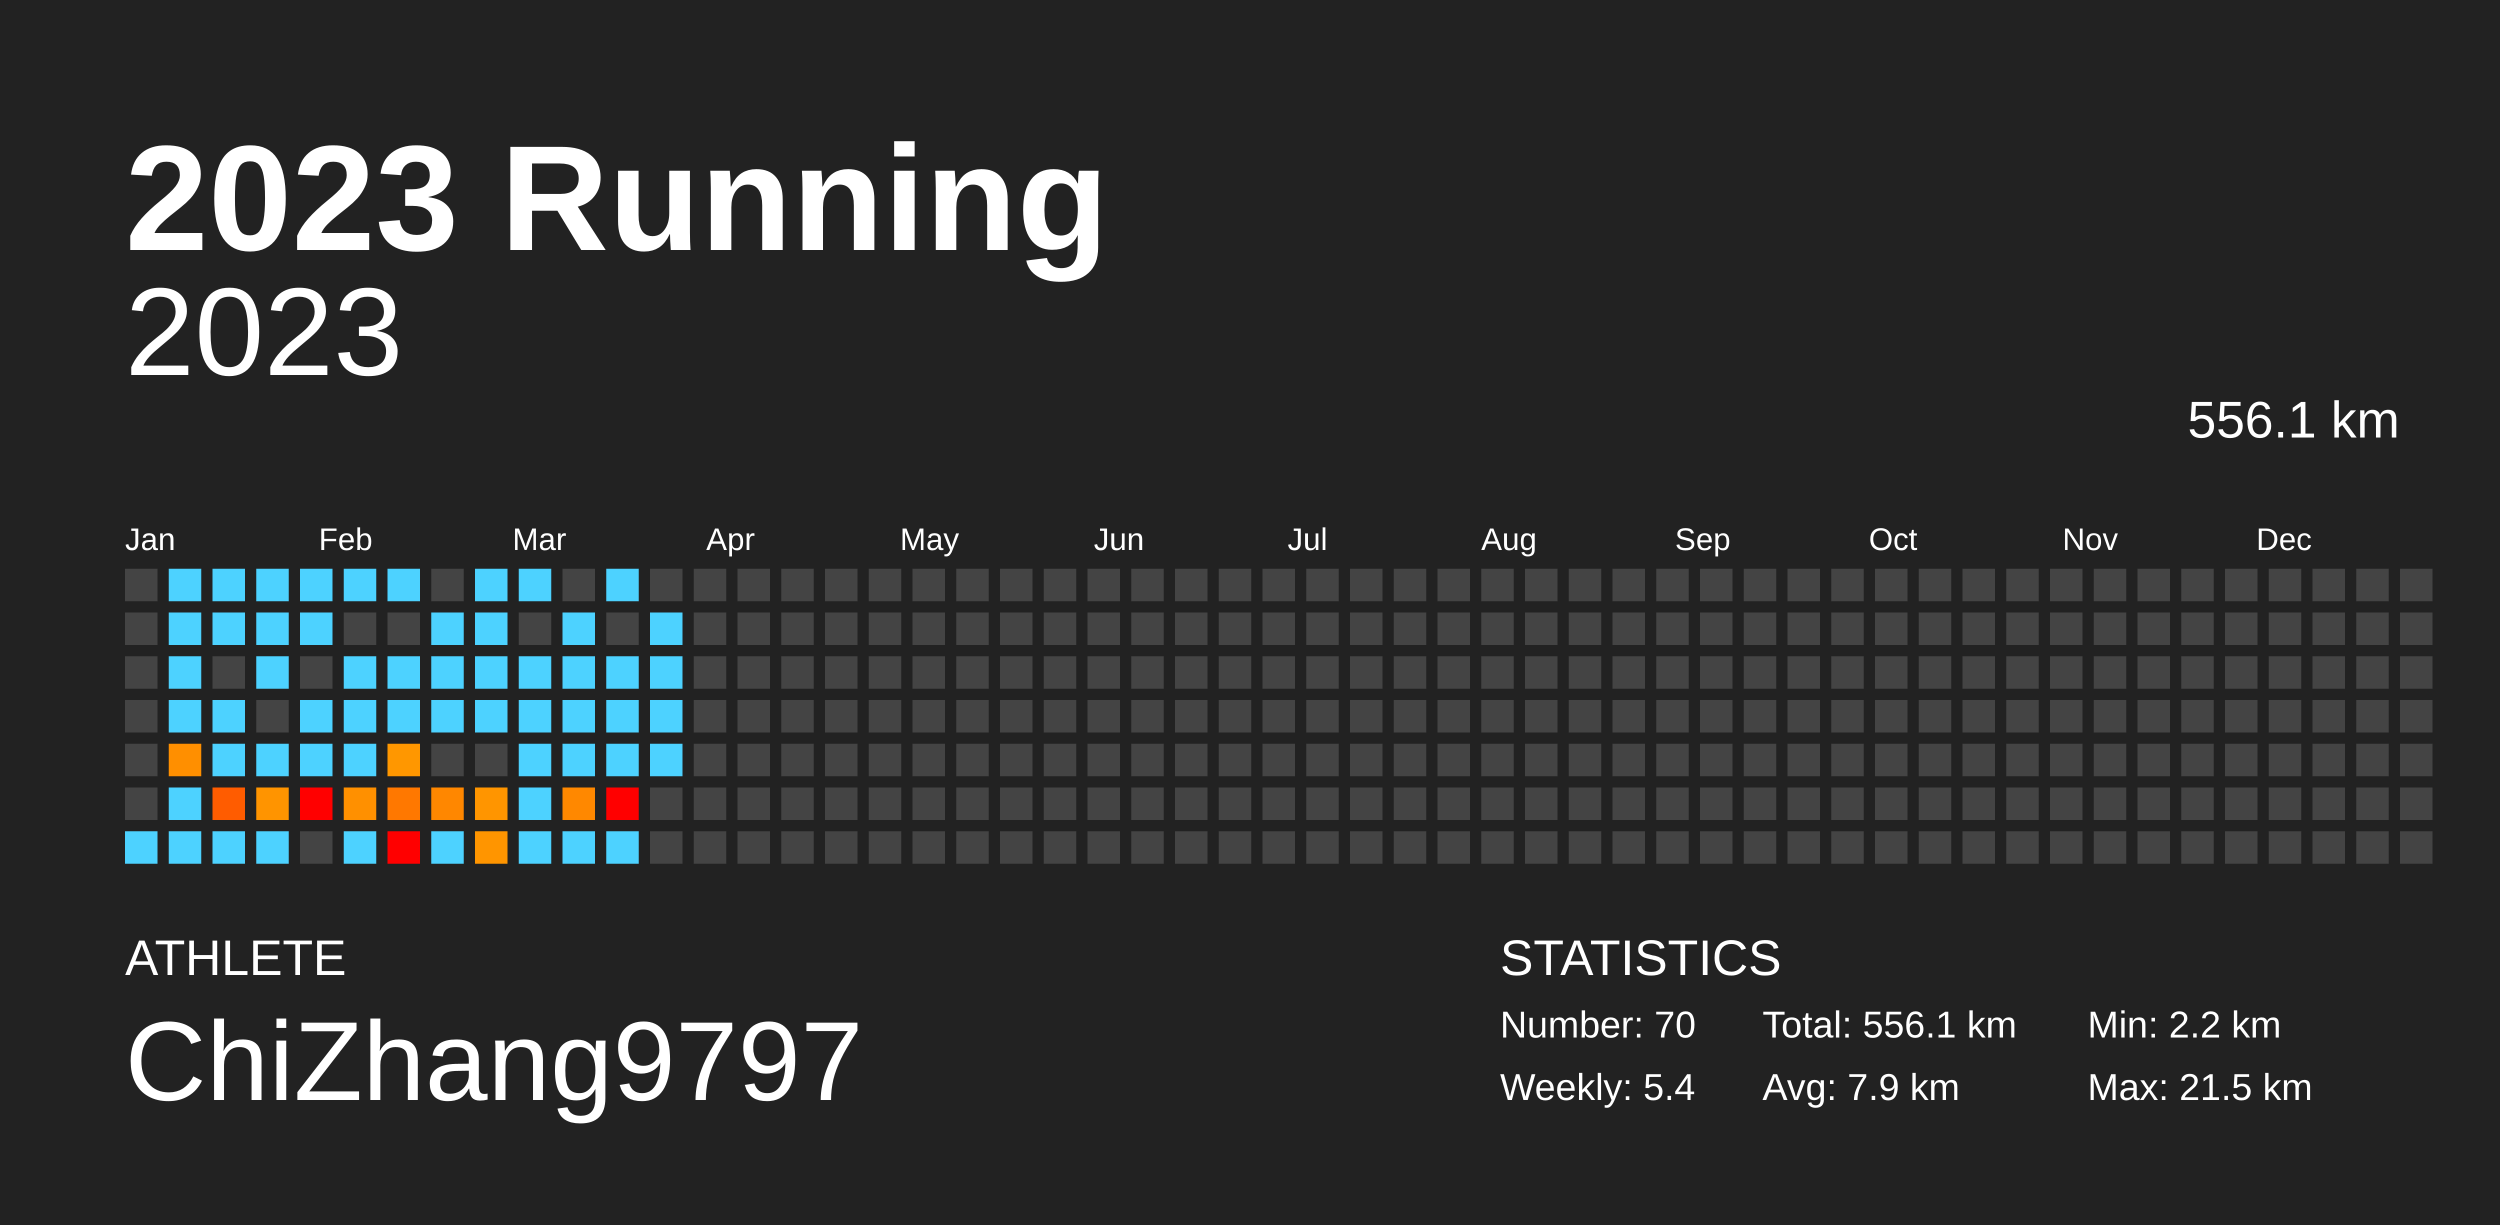
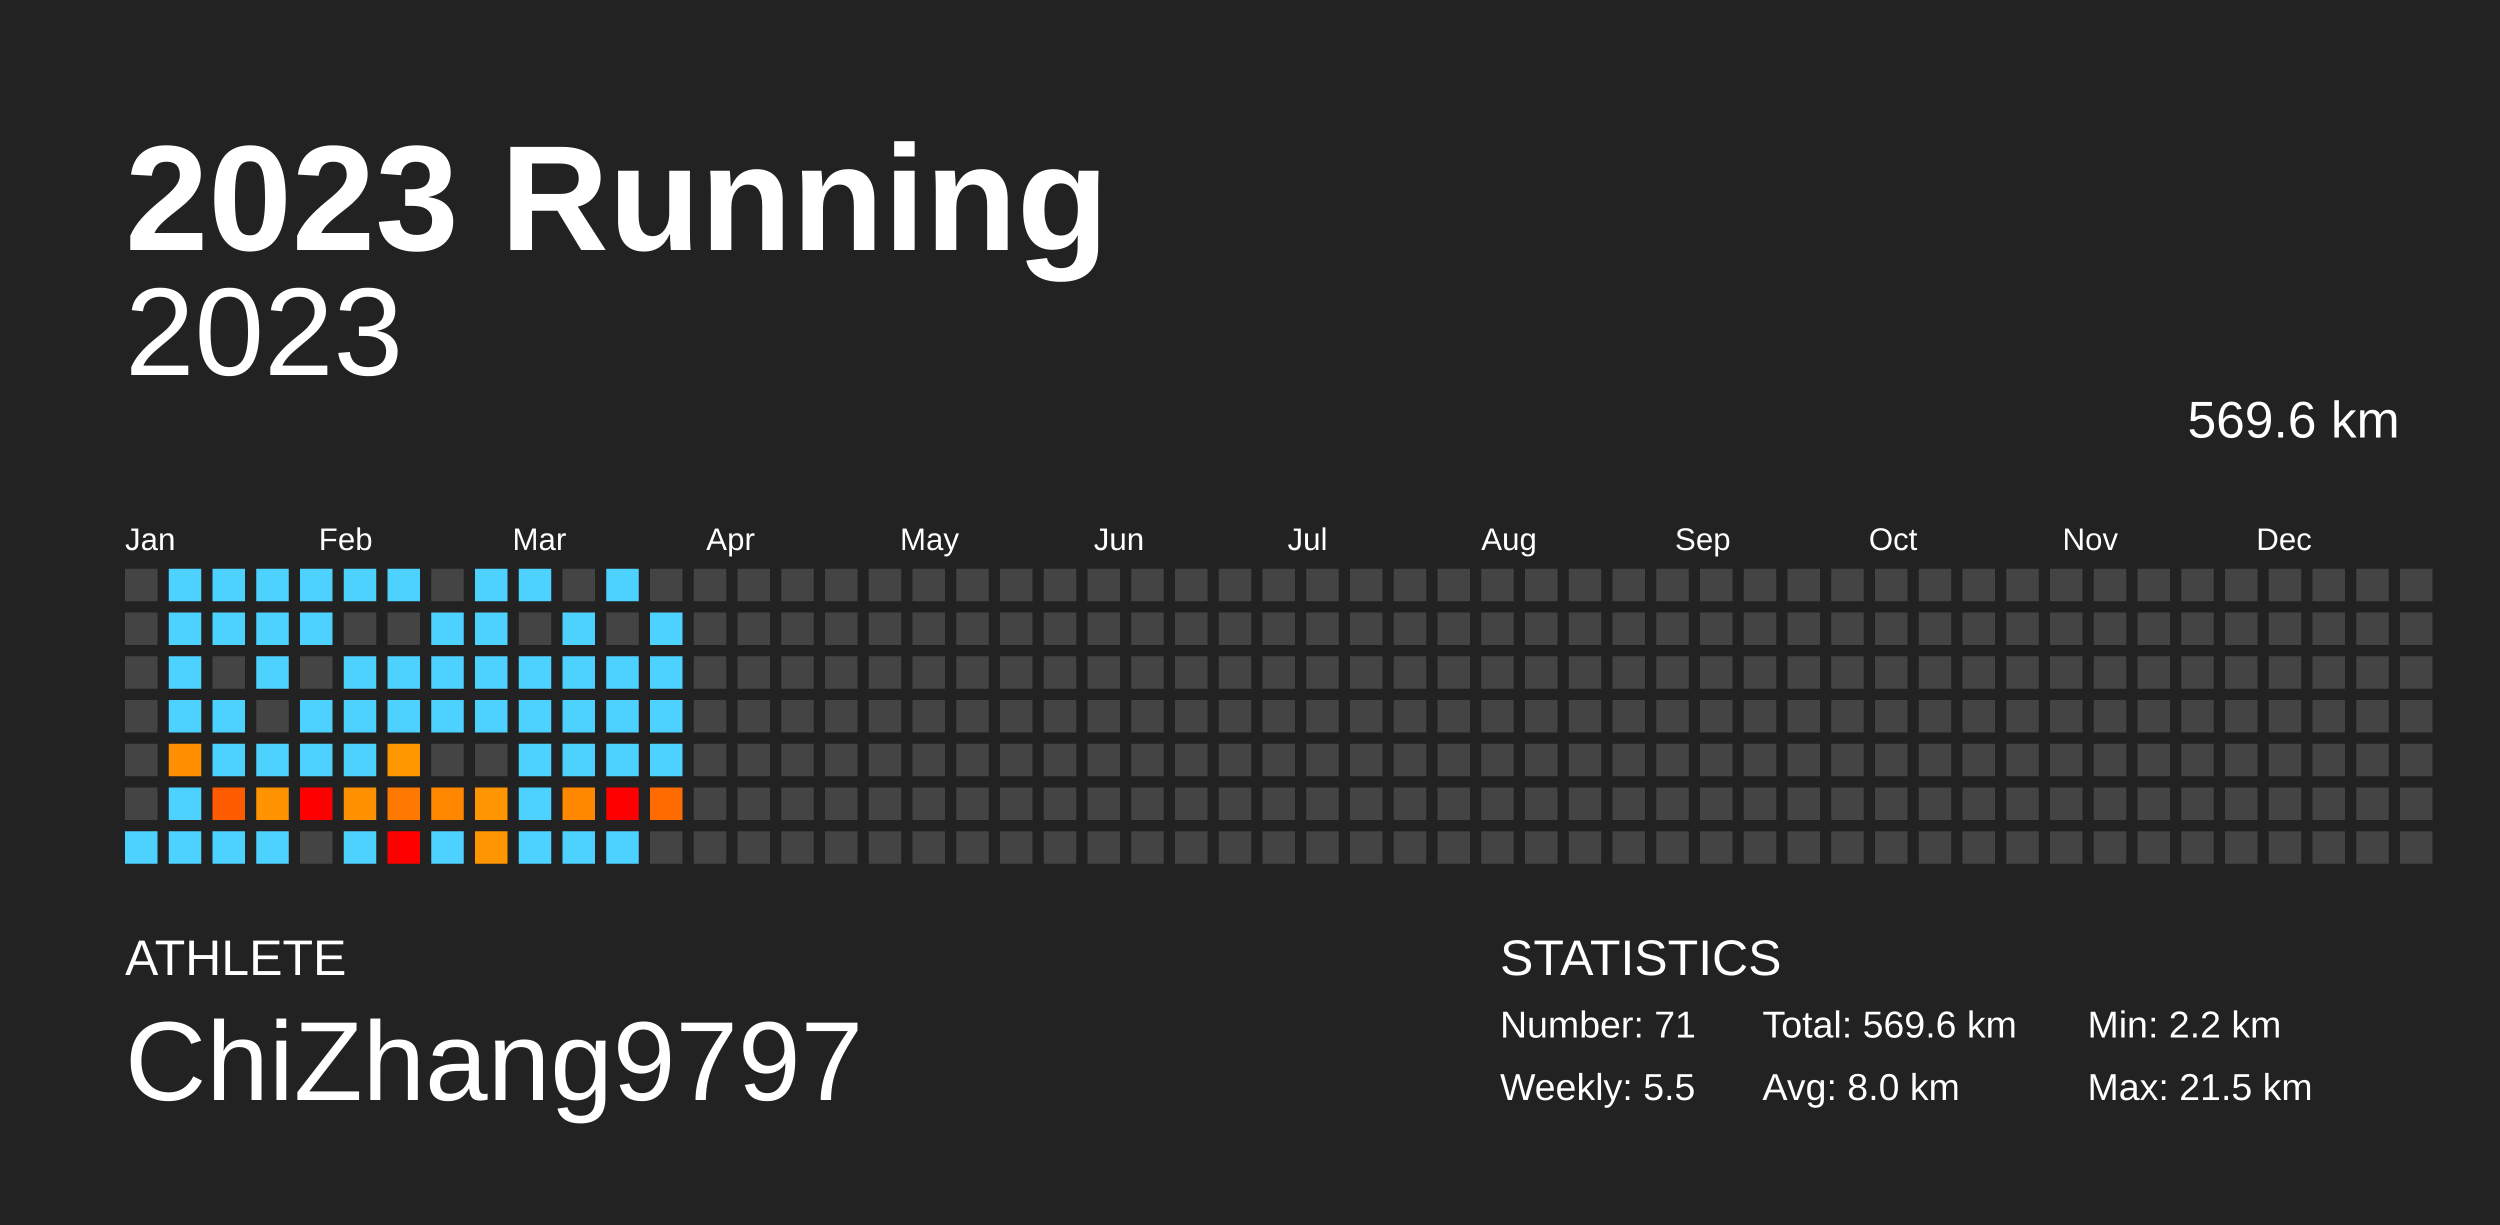
<svg xmlns="http://www.w3.org/2000/svg" baseProfile="full" height="98mm" version="1.1" viewBox="0,0,200,98" width="200mm">
  <defs />
  <rect fill="#222222" height="98" width="200" x="0" y="0" />
  <text fill="#FFFFFF" style="font-size:12px; font-family:Arial; font-weight:bold;" x="10" y="20">2023 Running</text>
  <text fill="#FFFFFF" style="font-size:4px; font-family:Arial" x="10" y="78">ATHLETE</text>
  <text fill="#FFFFFF" style="font-size:9px; font-family:Arial" x="10" y="88">ChiZhang9797</text>
  <text fill="#FFFFFF" style="font-size:4px; font-family:Arial" x="120" y="78">STATISTICS</text>
-   <text fill="#FFFFFF" style="font-size:3px; font-family:Arial" x="120" y="83">Number: 70</text>
-   <text fill="#FFFFFF" style="font-size:3px; font-family:Arial" x="120" y="88">Weekly: 5.4</text>
-   <text fill="#FFFFFF" style="font-size:3px; font-family:Arial" x="141" y="83">Total: 556.1 km</text>
-   <text fill="#FFFFFF" style="font-size:3px; font-family:Arial" x="141" y="88">Avg: 7.9 km</text>
+   <text fill="#FFFFFF" style="font-size:3px; font-family:Arial" x="120" y="83">Number: 71</text>
+   <text fill="#FFFFFF" style="font-size:3px; font-family:Arial" x="120" y="88">Weekly: 5.5</text>
+   <text fill="#FFFFFF" style="font-size:3px; font-family:Arial" x="141" y="83">Total: 569.6 km</text>
+   <text fill="#FFFFFF" style="font-size:3px; font-family:Arial" x="141" y="88">Avg: 8.0 km</text>
  <text fill="#FFFFFF" style="font-size:3px; font-family:Arial" x="167" y="83">Min: 2.2 km</text>
  <text fill="#FFFFFF" style="font-size:3px; font-family:Arial" x="167" y="88">Max: 21.5 km</text>
  <text alignment-baseline="hanging" fill="#FFFFFF" style="font-size:10.0px; font-family:Arial;" x="10" y="30">2023</text>
-   <text alignment-baseline="hanging" fill="#FFFFFF" style="font-size:4.125px; font-family:Arial;" x="175" y="35">556.1 km</text>
+   <text alignment-baseline="hanging" fill="#FFFFFF" style="font-size:4.125px; font-family:Arial;" x="175" y="35">569.6 km</text>
  <text fill="#FFFFFF" style="font-size:2.5px; font-family:Arial" x="10.0" y="44">Jan</text>
  <text fill="#FFFFFF" style="font-size:2.5px; font-family:Arial" x="25.5" y="44">Feb</text>
  <text fill="#FFFFFF" style="font-size:2.5px; font-family:Arial" x="41.0" y="44">Mar</text>
  <text fill="#FFFFFF" style="font-size:2.5px; font-family:Arial" x="56.5" y="44">Apr</text>
  <text fill="#FFFFFF" style="font-size:2.5px; font-family:Arial" x="72.0" y="44">May</text>
  <text fill="#FFFFFF" style="font-size:2.5px; font-family:Arial" x="87.5" y="44">Jun</text>
  <text fill="#FFFFFF" style="font-size:2.5px; font-family:Arial" x="103.0" y="44">Jul</text>
  <text fill="#FFFFFF" style="font-size:2.5px; font-family:Arial" x="118.5" y="44">Aug</text>
  <text fill="#FFFFFF" style="font-size:2.5px; font-family:Arial" x="134.0" y="44">Sep</text>
  <text fill="#FFFFFF" style="font-size:2.5px; font-family:Arial" x="149.5" y="44">Oct</text>
  <text fill="#FFFFFF" style="font-size:2.5px; font-family:Arial" x="165.0" y="44">Nov</text>
  <text fill="#FFFFFF" style="font-size:2.5px; font-family:Arial" x="180.5" y="44">Dec</text>
  <rect fill="#444444" height="2.6" width="2.6" x="10.0" y="45.5" />
  <rect fill="#444444" height="2.6" width="2.6" x="10.0" y="49.0" />
  <rect fill="#444444" height="2.6" width="2.6" x="10.0" y="52.5" />
  <rect fill="#444444" height="2.6" width="2.6" x="10.0" y="56.0" />
  <rect fill="#444444" height="2.6" width="2.6" x="10.0" y="59.5" />
  <rect fill="#444444" height="2.6" width="2.6" x="10.0" y="63.0" />
  <rect fill="#4dd2ff" height="2.6" width="2.6" x="10.0" y="66.5" />
  <rect fill="#4dd2ff" height="2.6" width="2.6" x="13.5" y="45.5" />
  <rect fill="#4dd2ff" height="2.6" width="2.6" x="13.5" y="49.0" />
  <rect fill="#4dd2ff" height="2.6" width="2.6" x="13.5" y="52.5" />
  <rect fill="#4dd2ff" height="2.6" width="2.6" x="13.5" y="56.0" />
  <rect fill="#ff8f00" height="2.6" width="2.6" x="13.5" y="59.5" />
  <rect fill="#4dd2ff" height="2.6" width="2.6" x="13.5" y="63.0" />
  <rect fill="#4dd2ff" height="2.6" width="2.6" x="13.5" y="66.5" />
  <rect fill="#4dd2ff" height="2.6" width="2.6" x="17.0" y="45.5" />
  <rect fill="#4dd2ff" height="2.6" width="2.6" x="17.0" y="49.0" />
  <rect fill="#444444" height="2.6" width="2.6" x="17.0" y="52.5" />
  <rect fill="#4dd2ff" height="2.6" width="2.6" x="17.0" y="56.0" />
  <rect fill="#4dd2ff" height="2.6" width="2.6" x="17.0" y="59.5" />
  <rect fill="#ff5c00" height="2.6" width="2.6" x="17.0" y="63.0" />
  <rect fill="#4dd2ff" height="2.6" width="2.6" x="17.0" y="66.5" />
  <rect fill="#4dd2ff" height="2.6" width="2.6" x="20.5" y="45.5" />
  <rect fill="#4dd2ff" height="2.6" width="2.6" x="20.5" y="49.0" />
  <rect fill="#4dd2ff" height="2.6" width="2.6" x="20.5" y="52.5" />
  <rect fill="#444444" height="2.6" width="2.6" x="20.5" y="56.0" />
  <rect fill="#4dd2ff" height="2.6" width="2.6" x="20.5" y="59.5" />
  <rect fill="#ff9400" height="2.6" width="2.6" x="20.5" y="63.0" />
  <rect fill="#4dd2ff" height="2.6" width="2.6" x="20.5" y="66.5" />
  <rect fill="#4dd2ff" height="2.6" width="2.6" x="24.0" y="45.5" />
  <rect fill="#4dd2ff" height="2.6" width="2.6" x="24.0" y="49.0" />
  <rect fill="#444444" height="2.6" width="2.6" x="24.0" y="52.5" />
  <rect fill="#4dd2ff" height="2.6" width="2.6" x="24.0" y="56.0" />
  <rect fill="#4dd2ff" height="2.6" width="2.6" x="24.0" y="59.5" />
  <rect fill="red" height="2.6" width="2.6" x="24.0" y="63.0" />
  <rect fill="#444444" height="2.6" width="2.6" x="24.0" y="66.5" />
  <rect fill="#4dd2ff" height="2.6" width="2.6" x="27.5" y="45.5" />
  <rect fill="#444444" height="2.6" width="2.6" x="27.5" y="49.0" />
  <rect fill="#4dd2ff" height="2.6" width="2.6" x="27.5" y="52.5" />
  <rect fill="#4dd2ff" height="2.6" width="2.6" x="27.5" y="56.0" />
  <rect fill="#4dd2ff" height="2.6" width="2.6" x="27.5" y="59.5" />
  <rect fill="#ff9000" height="2.6" width="2.6" x="27.5" y="63.0" />
  <rect fill="#4dd2ff" height="2.6" width="2.6" x="27.5" y="66.5" />
  <rect fill="#4dd2ff" height="2.6" width="2.6" x="31.0" y="45.5" />
  <rect fill="#444444" height="2.6" width="2.6" x="31.0" y="49.0" />
  <rect fill="#4dd2ff" height="2.6" width="2.6" x="31.0" y="52.5" />
  <rect fill="#4dd2ff" height="2.6" width="2.6" x="31.0" y="56.0" />
  <rect fill="#ff9700" height="2.6" width="2.6" x="31.0" y="59.5" />
  <rect fill="#ff7800" height="2.6" width="2.6" x="31.0" y="63.0" />
  <rect fill="red" height="2.6" width="2.6" x="31.0" y="66.5" />
  <rect fill="#444444" height="2.6" width="2.6" x="34.5" y="45.5" />
  <rect fill="#4dd2ff" height="2.6" width="2.6" x="34.5" y="49.0" />
  <rect fill="#4dd2ff" height="2.6" width="2.6" x="34.5" y="52.5" />
  <rect fill="#4dd2ff" height="2.6" width="2.6" x="34.5" y="56.0" />
  <rect fill="#444444" height="2.6" width="2.6" x="34.5" y="59.5" />
  <rect fill="#ff8700" height="2.6" width="2.6" x="34.5" y="63.0" />
  <rect fill="#4dd2ff" height="2.6" width="2.6" x="34.5" y="66.5" />
  <rect fill="#4dd2ff" height="2.6" width="2.6" x="38.0" y="45.5" />
  <rect fill="#4dd2ff" height="2.6" width="2.6" x="38.0" y="49.0" />
  <rect fill="#4dd2ff" height="2.6" width="2.6" x="38.0" y="52.5" />
  <rect fill="#4dd2ff" height="2.6" width="2.6" x="38.0" y="56.0" />
  <rect fill="#444444" height="2.6" width="2.6" x="38.0" y="59.5" />
  <rect fill="#ff9500" height="2.6" width="2.6" x="38.0" y="63.0" />
  <rect fill="#ff9500" height="2.6" width="2.6" x="38.0" y="66.5" />
  <rect fill="#4dd2ff" height="2.6" width="2.6" x="41.5" y="45.5" />
  <rect fill="#444444" height="2.6" width="2.6" x="41.5" y="49.0" />
  <rect fill="#4dd2ff" height="2.6" width="2.6" x="41.5" y="52.5" />
  <rect fill="#4dd2ff" height="2.6" width="2.6" x="41.5" y="56.0" />
  <rect fill="#4dd2ff" height="2.6" width="2.6" x="41.5" y="59.5" />
  <rect fill="#4dd2ff" height="2.6" width="2.6" x="41.5" y="63.0" />
  <rect fill="#4dd2ff" height="2.6" width="2.6" x="41.5" y="66.5" />
  <rect fill="#444444" height="2.6" width="2.6" x="45.0" y="45.5" />
  <rect fill="#4dd2ff" height="2.6" width="2.6" x="45.0" y="49.0" />
  <rect fill="#4dd2ff" height="2.6" width="2.6" x="45.0" y="52.5" />
  <rect fill="#4dd2ff" height="2.6" width="2.6" x="45.0" y="56.0" />
  <rect fill="#4dd2ff" height="2.6" width="2.6" x="45.0" y="59.5" />
  <rect fill="#ff8800" height="2.6" width="2.6" x="45.0" y="63.0" />
  <rect fill="#4dd2ff" height="2.6" width="2.6" x="45.0" y="66.5" />
  <rect fill="#4dd2ff" height="2.6" width="2.6" x="48.5" y="45.5" />
  <rect fill="#444444" height="2.6" width="2.6" x="48.5" y="49.0" />
  <rect fill="#4dd2ff" height="2.6" width="2.6" x="48.5" y="52.5" />
  <rect fill="#4dd2ff" height="2.6" width="2.6" x="48.5" y="56.0" />
  <rect fill="#4dd2ff" height="2.6" width="2.6" x="48.5" y="59.5" />
  <rect fill="red" height="2.6" width="2.6" x="48.5" y="63.0" />
  <rect fill="#4dd2ff" height="2.6" width="2.6" x="48.5" y="66.5" />
  <rect fill="#444444" height="2.6" width="2.6" x="52.0" y="45.5" />
  <rect fill="#4dd2ff" height="2.6" width="2.6" x="52.0" y="49.0" />
  <rect fill="#4dd2ff" height="2.6" width="2.6" x="52.0" y="52.5" />
  <rect fill="#4dd2ff" height="2.6" width="2.6" x="52.0" y="56.0" />
  <rect fill="#4dd2ff" height="2.6" width="2.6" x="52.0" y="59.5" />
-   <rect fill="#444444" height="2.6" width="2.6" x="52.0" y="63.0" />
+   <rect fill="#ff6b00" height="2.6" width="2.6" x="52.0" y="63.0" />
  <rect fill="#444444" height="2.6" width="2.6" x="52.0" y="66.5" />
  <rect fill="#444444" height="2.6" width="2.6" x="55.5" y="45.5" />
  <rect fill="#444444" height="2.6" width="2.6" x="55.5" y="49.0" />
  <rect fill="#444444" height="2.6" width="2.6" x="55.5" y="52.5" />
  <rect fill="#444444" height="2.6" width="2.6" x="55.5" y="56.0" />
  <rect fill="#444444" height="2.6" width="2.6" x="55.5" y="59.5" />
  <rect fill="#444444" height="2.6" width="2.6" x="55.5" y="63.0" />
  <rect fill="#444444" height="2.6" width="2.6" x="55.5" y="66.5" />
  <rect fill="#444444" height="2.6" width="2.6" x="59.0" y="45.5" />
  <rect fill="#444444" height="2.6" width="2.6" x="59.0" y="49.0" />
  <rect fill="#444444" height="2.6" width="2.6" x="59.0" y="52.5" />
  <rect fill="#444444" height="2.6" width="2.6" x="59.0" y="56.0" />
  <rect fill="#444444" height="2.6" width="2.6" x="59.0" y="59.5" />
  <rect fill="#444444" height="2.6" width="2.6" x="59.0" y="63.0" />
  <rect fill="#444444" height="2.6" width="2.6" x="59.0" y="66.5" />
  <rect fill="#444444" height="2.6" width="2.6" x="62.5" y="45.5" />
  <rect fill="#444444" height="2.6" width="2.6" x="62.5" y="49.0" />
  <rect fill="#444444" height="2.6" width="2.6" x="62.5" y="52.5" />
  <rect fill="#444444" height="2.6" width="2.6" x="62.5" y="56.0" />
  <rect fill="#444444" height="2.6" width="2.6" x="62.5" y="59.5" />
  <rect fill="#444444" height="2.6" width="2.6" x="62.5" y="63.0" />
  <rect fill="#444444" height="2.6" width="2.6" x="62.5" y="66.5" />
  <rect fill="#444444" height="2.6" width="2.6" x="66.0" y="45.5" />
  <rect fill="#444444" height="2.6" width="2.6" x="66.0" y="49.0" />
  <rect fill="#444444" height="2.6" width="2.6" x="66.0" y="52.5" />
  <rect fill="#444444" height="2.6" width="2.6" x="66.0" y="56.0" />
  <rect fill="#444444" height="2.6" width="2.6" x="66.0" y="59.5" />
  <rect fill="#444444" height="2.6" width="2.6" x="66.0" y="63.0" />
  <rect fill="#444444" height="2.6" width="2.6" x="66.0" y="66.5" />
  <rect fill="#444444" height="2.6" width="2.6" x="69.5" y="45.5" />
  <rect fill="#444444" height="2.6" width="2.6" x="69.5" y="49.0" />
  <rect fill="#444444" height="2.6" width="2.6" x="69.5" y="52.5" />
  <rect fill="#444444" height="2.6" width="2.6" x="69.5" y="56.0" />
  <rect fill="#444444" height="2.6" width="2.6" x="69.5" y="59.5" />
  <rect fill="#444444" height="2.6" width="2.6" x="69.5" y="63.0" />
  <rect fill="#444444" height="2.6" width="2.6" x="69.5" y="66.5" />
  <rect fill="#444444" height="2.6" width="2.6" x="73.0" y="45.5" />
  <rect fill="#444444" height="2.6" width="2.6" x="73.0" y="49.0" />
  <rect fill="#444444" height="2.6" width="2.6" x="73.0" y="52.5" />
  <rect fill="#444444" height="2.6" width="2.6" x="73.0" y="56.0" />
  <rect fill="#444444" height="2.6" width="2.6" x="73.0" y="59.5" />
  <rect fill="#444444" height="2.6" width="2.6" x="73.0" y="63.0" />
  <rect fill="#444444" height="2.6" width="2.6" x="73.0" y="66.5" />
  <rect fill="#444444" height="2.6" width="2.6" x="76.5" y="45.5" />
  <rect fill="#444444" height="2.6" width="2.6" x="76.5" y="49.0" />
  <rect fill="#444444" height="2.6" width="2.6" x="76.5" y="52.5" />
  <rect fill="#444444" height="2.6" width="2.6" x="76.5" y="56.0" />
  <rect fill="#444444" height="2.6" width="2.6" x="76.5" y="59.5" />
  <rect fill="#444444" height="2.6" width="2.6" x="76.5" y="63.0" />
  <rect fill="#444444" height="2.6" width="2.6" x="76.5" y="66.5" />
  <rect fill="#444444" height="2.6" width="2.6" x="80.0" y="45.5" />
  <rect fill="#444444" height="2.6" width="2.6" x="80.0" y="49.0" />
  <rect fill="#444444" height="2.6" width="2.6" x="80.0" y="52.5" />
  <rect fill="#444444" height="2.6" width="2.6" x="80.0" y="56.0" />
  <rect fill="#444444" height="2.6" width="2.6" x="80.0" y="59.5" />
  <rect fill="#444444" height="2.6" width="2.6" x="80.0" y="63.0" />
  <rect fill="#444444" height="2.6" width="2.6" x="80.0" y="66.5" />
  <rect fill="#444444" height="2.6" width="2.6" x="83.5" y="45.5" />
  <rect fill="#444444" height="2.6" width="2.6" x="83.5" y="49.0" />
  <rect fill="#444444" height="2.6" width="2.6" x="83.5" y="52.5" />
  <rect fill="#444444" height="2.6" width="2.6" x="83.5" y="56.0" />
  <rect fill="#444444" height="2.6" width="2.6" x="83.5" y="59.5" />
  <rect fill="#444444" height="2.6" width="2.6" x="83.5" y="63.0" />
  <rect fill="#444444" height="2.6" width="2.6" x="83.5" y="66.5" />
  <rect fill="#444444" height="2.6" width="2.6" x="87.0" y="45.5" />
  <rect fill="#444444" height="2.6" width="2.6" x="87.0" y="49.0" />
  <rect fill="#444444" height="2.6" width="2.6" x="87.0" y="52.5" />
  <rect fill="#444444" height="2.6" width="2.6" x="87.0" y="56.0" />
  <rect fill="#444444" height="2.6" width="2.6" x="87.0" y="59.5" />
  <rect fill="#444444" height="2.6" width="2.6" x="87.0" y="63.0" />
  <rect fill="#444444" height="2.6" width="2.6" x="87.0" y="66.5" />
  <rect fill="#444444" height="2.6" width="2.6" x="90.5" y="45.5" />
  <rect fill="#444444" height="2.6" width="2.6" x="90.5" y="49.0" />
  <rect fill="#444444" height="2.6" width="2.6" x="90.5" y="52.5" />
  <rect fill="#444444" height="2.6" width="2.6" x="90.5" y="56.0" />
  <rect fill="#444444" height="2.6" width="2.6" x="90.5" y="59.5" />
  <rect fill="#444444" height="2.6" width="2.6" x="90.5" y="63.0" />
  <rect fill="#444444" height="2.6" width="2.6" x="90.5" y="66.5" />
  <rect fill="#444444" height="2.6" width="2.6" x="94.0" y="45.5" />
  <rect fill="#444444" height="2.6" width="2.6" x="94.0" y="49.0" />
  <rect fill="#444444" height="2.6" width="2.6" x="94.0" y="52.5" />
  <rect fill="#444444" height="2.6" width="2.6" x="94.0" y="56.0" />
  <rect fill="#444444" height="2.6" width="2.6" x="94.0" y="59.5" />
  <rect fill="#444444" height="2.6" width="2.6" x="94.0" y="63.0" />
  <rect fill="#444444" height="2.6" width="2.6" x="94.0" y="66.5" />
  <rect fill="#444444" height="2.6" width="2.6" x="97.5" y="45.5" />
  <rect fill="#444444" height="2.6" width="2.6" x="97.5" y="49.0" />
  <rect fill="#444444" height="2.6" width="2.6" x="97.5" y="52.5" />
  <rect fill="#444444" height="2.6" width="2.6" x="97.5" y="56.0" />
  <rect fill="#444444" height="2.6" width="2.6" x="97.5" y="59.5" />
  <rect fill="#444444" height="2.6" width="2.6" x="97.5" y="63.0" />
  <rect fill="#444444" height="2.6" width="2.6" x="97.5" y="66.5" />
  <rect fill="#444444" height="2.6" width="2.6" x="101.0" y="45.5" />
  <rect fill="#444444" height="2.6" width="2.6" x="101.0" y="49.0" />
  <rect fill="#444444" height="2.6" width="2.6" x="101.0" y="52.5" />
  <rect fill="#444444" height="2.6" width="2.6" x="101.0" y="56.0" />
  <rect fill="#444444" height="2.6" width="2.6" x="101.0" y="59.5" />
  <rect fill="#444444" height="2.6" width="2.6" x="101.0" y="63.0" />
  <rect fill="#444444" height="2.6" width="2.6" x="101.0" y="66.5" />
  <rect fill="#444444" height="2.6" width="2.6" x="104.5" y="45.5" />
  <rect fill="#444444" height="2.6" width="2.6" x="104.5" y="49.0" />
  <rect fill="#444444" height="2.6" width="2.6" x="104.5" y="52.5" />
  <rect fill="#444444" height="2.6" width="2.6" x="104.5" y="56.0" />
  <rect fill="#444444" height="2.6" width="2.6" x="104.5" y="59.5" />
  <rect fill="#444444" height="2.6" width="2.6" x="104.5" y="63.0" />
  <rect fill="#444444" height="2.6" width="2.6" x="104.5" y="66.5" />
  <rect fill="#444444" height="2.6" width="2.6" x="108.0" y="45.5" />
  <rect fill="#444444" height="2.6" width="2.6" x="108.0" y="49.0" />
  <rect fill="#444444" height="2.6" width="2.6" x="108.0" y="52.5" />
  <rect fill="#444444" height="2.6" width="2.6" x="108.0" y="56.0" />
  <rect fill="#444444" height="2.6" width="2.6" x="108.0" y="59.5" />
  <rect fill="#444444" height="2.6" width="2.6" x="108.0" y="63.0" />
  <rect fill="#444444" height="2.6" width="2.6" x="108.0" y="66.5" />
  <rect fill="#444444" height="2.6" width="2.6" x="111.5" y="45.5" />
  <rect fill="#444444" height="2.6" width="2.6" x="111.5" y="49.0" />
  <rect fill="#444444" height="2.6" width="2.6" x="111.5" y="52.5" />
  <rect fill="#444444" height="2.6" width="2.6" x="111.5" y="56.0" />
  <rect fill="#444444" height="2.6" width="2.6" x="111.5" y="59.5" />
  <rect fill="#444444" height="2.6" width="2.6" x="111.5" y="63.0" />
  <rect fill="#444444" height="2.6" width="2.6" x="111.5" y="66.5" />
  <rect fill="#444444" height="2.6" width="2.6" x="115.0" y="45.5" />
  <rect fill="#444444" height="2.6" width="2.6" x="115.0" y="49.0" />
  <rect fill="#444444" height="2.6" width="2.6" x="115.0" y="52.5" />
  <rect fill="#444444" height="2.6" width="2.6" x="115.0" y="56.0" />
  <rect fill="#444444" height="2.6" width="2.6" x="115.0" y="59.5" />
  <rect fill="#444444" height="2.6" width="2.6" x="115.0" y="63.0" />
  <rect fill="#444444" height="2.6" width="2.6" x="115.0" y="66.5" />
  <rect fill="#444444" height="2.6" width="2.6" x="118.5" y="45.5" />
  <rect fill="#444444" height="2.6" width="2.6" x="118.5" y="49.0" />
  <rect fill="#444444" height="2.6" width="2.6" x="118.5" y="52.5" />
  <rect fill="#444444" height="2.6" width="2.6" x="118.5" y="56.0" />
  <rect fill="#444444" height="2.6" width="2.6" x="118.5" y="59.5" />
  <rect fill="#444444" height="2.6" width="2.6" x="118.5" y="63.0" />
  <rect fill="#444444" height="2.6" width="2.6" x="118.5" y="66.5" />
  <rect fill="#444444" height="2.6" width="2.6" x="122.0" y="45.5" />
  <rect fill="#444444" height="2.6" width="2.6" x="122.0" y="49.0" />
  <rect fill="#444444" height="2.6" width="2.6" x="122.0" y="52.5" />
  <rect fill="#444444" height="2.6" width="2.6" x="122.0" y="56.0" />
  <rect fill="#444444" height="2.6" width="2.6" x="122.0" y="59.5" />
  <rect fill="#444444" height="2.6" width="2.6" x="122.0" y="63.0" />
  <rect fill="#444444" height="2.6" width="2.6" x="122.0" y="66.5" />
  <rect fill="#444444" height="2.6" width="2.6" x="125.5" y="45.5" />
  <rect fill="#444444" height="2.6" width="2.6" x="125.5" y="49.0" />
  <rect fill="#444444" height="2.6" width="2.6" x="125.5" y="52.5" />
  <rect fill="#444444" height="2.6" width="2.6" x="125.5" y="56.0" />
  <rect fill="#444444" height="2.6" width="2.6" x="125.5" y="59.5" />
  <rect fill="#444444" height="2.6" width="2.6" x="125.5" y="63.0" />
  <rect fill="#444444" height="2.6" width="2.6" x="125.5" y="66.5" />
  <rect fill="#444444" height="2.6" width="2.6" x="129.0" y="45.5" />
  <rect fill="#444444" height="2.6" width="2.6" x="129.0" y="49.0" />
  <rect fill="#444444" height="2.6" width="2.6" x="129.0" y="52.5" />
  <rect fill="#444444" height="2.6" width="2.6" x="129.0" y="56.0" />
  <rect fill="#444444" height="2.6" width="2.6" x="129.0" y="59.5" />
  <rect fill="#444444" height="2.6" width="2.6" x="129.0" y="63.0" />
  <rect fill="#444444" height="2.6" width="2.6" x="129.0" y="66.5" />
  <rect fill="#444444" height="2.6" width="2.6" x="132.5" y="45.5" />
  <rect fill="#444444" height="2.6" width="2.6" x="132.5" y="49.0" />
  <rect fill="#444444" height="2.6" width="2.6" x="132.5" y="52.5" />
  <rect fill="#444444" height="2.6" width="2.6" x="132.5" y="56.0" />
  <rect fill="#444444" height="2.6" width="2.6" x="132.5" y="59.5" />
  <rect fill="#444444" height="2.6" width="2.6" x="132.5" y="63.0" />
  <rect fill="#444444" height="2.6" width="2.6" x="132.5" y="66.5" />
  <rect fill="#444444" height="2.6" width="2.6" x="136.0" y="45.5" />
  <rect fill="#444444" height="2.6" width="2.6" x="136.0" y="49.0" />
  <rect fill="#444444" height="2.6" width="2.6" x="136.0" y="52.5" />
  <rect fill="#444444" height="2.6" width="2.6" x="136.0" y="56.0" />
  <rect fill="#444444" height="2.6" width="2.6" x="136.0" y="59.5" />
  <rect fill="#444444" height="2.6" width="2.6" x="136.0" y="63.0" />
  <rect fill="#444444" height="2.6" width="2.6" x="136.0" y="66.5" />
  <rect fill="#444444" height="2.6" width="2.6" x="139.5" y="45.5" />
  <rect fill="#444444" height="2.6" width="2.6" x="139.5" y="49.0" />
  <rect fill="#444444" height="2.6" width="2.6" x="139.5" y="52.5" />
  <rect fill="#444444" height="2.6" width="2.6" x="139.5" y="56.0" />
  <rect fill="#444444" height="2.6" width="2.6" x="139.5" y="59.5" />
  <rect fill="#444444" height="2.6" width="2.6" x="139.5" y="63.0" />
  <rect fill="#444444" height="2.6" width="2.6" x="139.5" y="66.5" />
  <rect fill="#444444" height="2.6" width="2.6" x="143.0" y="45.5" />
  <rect fill="#444444" height="2.6" width="2.6" x="143.0" y="49.0" />
  <rect fill="#444444" height="2.6" width="2.6" x="143.0" y="52.5" />
  <rect fill="#444444" height="2.6" width="2.6" x="143.0" y="56.0" />
  <rect fill="#444444" height="2.6" width="2.6" x="143.0" y="59.5" />
  <rect fill="#444444" height="2.6" width="2.6" x="143.0" y="63.0" />
  <rect fill="#444444" height="2.6" width="2.6" x="143.0" y="66.5" />
  <rect fill="#444444" height="2.6" width="2.6" x="146.5" y="45.5" />
  <rect fill="#444444" height="2.6" width="2.6" x="146.5" y="49.0" />
  <rect fill="#444444" height="2.6" width="2.6" x="146.5" y="52.5" />
  <rect fill="#444444" height="2.6" width="2.6" x="146.5" y="56.0" />
  <rect fill="#444444" height="2.6" width="2.6" x="146.5" y="59.5" />
  <rect fill="#444444" height="2.6" width="2.6" x="146.5" y="63.0" />
  <rect fill="#444444" height="2.6" width="2.6" x="146.5" y="66.5" />
  <rect fill="#444444" height="2.6" width="2.6" x="150.0" y="45.5" />
  <rect fill="#444444" height="2.6" width="2.6" x="150.0" y="49.0" />
  <rect fill="#444444" height="2.6" width="2.6" x="150.0" y="52.5" />
  <rect fill="#444444" height="2.6" width="2.6" x="150.0" y="56.0" />
  <rect fill="#444444" height="2.6" width="2.6" x="150.0" y="59.5" />
  <rect fill="#444444" height="2.6" width="2.6" x="150.0" y="63.0" />
  <rect fill="#444444" height="2.6" width="2.6" x="150.0" y="66.5" />
  <rect fill="#444444" height="2.6" width="2.6" x="153.5" y="45.5" />
  <rect fill="#444444" height="2.6" width="2.6" x="153.5" y="49.0" />
  <rect fill="#444444" height="2.6" width="2.6" x="153.5" y="52.5" />
  <rect fill="#444444" height="2.6" width="2.6" x="153.5" y="56.0" />
  <rect fill="#444444" height="2.6" width="2.6" x="153.5" y="59.5" />
  <rect fill="#444444" height="2.6" width="2.6" x="153.5" y="63.0" />
  <rect fill="#444444" height="2.6" width="2.6" x="153.5" y="66.5" />
  <rect fill="#444444" height="2.6" width="2.6" x="157.0" y="45.5" />
  <rect fill="#444444" height="2.6" width="2.6" x="157.0" y="49.0" />
  <rect fill="#444444" height="2.6" width="2.6" x="157.0" y="52.5" />
  <rect fill="#444444" height="2.6" width="2.6" x="157.0" y="56.0" />
  <rect fill="#444444" height="2.6" width="2.6" x="157.0" y="59.5" />
  <rect fill="#444444" height="2.6" width="2.6" x="157.0" y="63.0" />
  <rect fill="#444444" height="2.6" width="2.6" x="157.0" y="66.5" />
  <rect fill="#444444" height="2.6" width="2.6" x="160.5" y="45.5" />
  <rect fill="#444444" height="2.6" width="2.6" x="160.5" y="49.0" />
  <rect fill="#444444" height="2.6" width="2.6" x="160.5" y="52.5" />
  <rect fill="#444444" height="2.6" width="2.6" x="160.5" y="56.0" />
  <rect fill="#444444" height="2.6" width="2.6" x="160.5" y="59.5" />
  <rect fill="#444444" height="2.6" width="2.6" x="160.5" y="63.0" />
  <rect fill="#444444" height="2.6" width="2.6" x="160.5" y="66.5" />
  <rect fill="#444444" height="2.6" width="2.6" x="164.0" y="45.5" />
  <rect fill="#444444" height="2.6" width="2.6" x="164.0" y="49.0" />
  <rect fill="#444444" height="2.6" width="2.6" x="164.0" y="52.5" />
  <rect fill="#444444" height="2.6" width="2.6" x="164.0" y="56.0" />
  <rect fill="#444444" height="2.6" width="2.6" x="164.0" y="59.5" />
  <rect fill="#444444" height="2.6" width="2.6" x="164.0" y="63.0" />
  <rect fill="#444444" height="2.6" width="2.6" x="164.0" y="66.5" />
  <rect fill="#444444" height="2.6" width="2.6" x="167.5" y="45.5" />
  <rect fill="#444444" height="2.6" width="2.6" x="167.5" y="49.0" />
  <rect fill="#444444" height="2.6" width="2.6" x="167.5" y="52.5" />
  <rect fill="#444444" height="2.6" width="2.6" x="167.5" y="56.0" />
  <rect fill="#444444" height="2.6" width="2.6" x="167.5" y="59.5" />
  <rect fill="#444444" height="2.6" width="2.6" x="167.5" y="63.0" />
  <rect fill="#444444" height="2.6" width="2.6" x="167.5" y="66.5" />
  <rect fill="#444444" height="2.6" width="2.6" x="171.0" y="45.5" />
  <rect fill="#444444" height="2.6" width="2.6" x="171.0" y="49.0" />
  <rect fill="#444444" height="2.6" width="2.6" x="171.0" y="52.5" />
  <rect fill="#444444" height="2.6" width="2.6" x="171.0" y="56.0" />
  <rect fill="#444444" height="2.6" width="2.6" x="171.0" y="59.5" />
  <rect fill="#444444" height="2.6" width="2.6" x="171.0" y="63.0" />
  <rect fill="#444444" height="2.6" width="2.6" x="171.0" y="66.5" />
  <rect fill="#444444" height="2.6" width="2.6" x="174.5" y="45.5" />
  <rect fill="#444444" height="2.6" width="2.6" x="174.5" y="49.0" />
  <rect fill="#444444" height="2.6" width="2.6" x="174.5" y="52.5" />
  <rect fill="#444444" height="2.6" width="2.6" x="174.5" y="56.0" />
  <rect fill="#444444" height="2.6" width="2.6" x="174.5" y="59.5" />
  <rect fill="#444444" height="2.6" width="2.6" x="174.5" y="63.0" />
  <rect fill="#444444" height="2.6" width="2.6" x="174.5" y="66.5" />
  <rect fill="#444444" height="2.6" width="2.6" x="178.0" y="45.5" />
  <rect fill="#444444" height="2.6" width="2.6" x="178.0" y="49.0" />
  <rect fill="#444444" height="2.6" width="2.6" x="178.0" y="52.5" />
  <rect fill="#444444" height="2.6" width="2.6" x="178.0" y="56.0" />
  <rect fill="#444444" height="2.6" width="2.6" x="178.0" y="59.5" />
  <rect fill="#444444" height="2.6" width="2.6" x="178.0" y="63.0" />
  <rect fill="#444444" height="2.6" width="2.6" x="178.0" y="66.5" />
  <rect fill="#444444" height="2.6" width="2.6" x="181.5" y="45.5" />
  <rect fill="#444444" height="2.6" width="2.6" x="181.5" y="49.0" />
  <rect fill="#444444" height="2.6" width="2.6" x="181.5" y="52.5" />
  <rect fill="#444444" height="2.6" width="2.6" x="181.5" y="56.0" />
  <rect fill="#444444" height="2.6" width="2.6" x="181.5" y="59.5" />
  <rect fill="#444444" height="2.6" width="2.6" x="181.5" y="63.0" />
  <rect fill="#444444" height="2.6" width="2.6" x="181.5" y="66.5" />
  <rect fill="#444444" height="2.6" width="2.6" x="185.0" y="45.5" />
  <rect fill="#444444" height="2.6" width="2.6" x="185.0" y="49.0" />
  <rect fill="#444444" height="2.6" width="2.6" x="185.0" y="52.5" />
  <rect fill="#444444" height="2.6" width="2.6" x="185.0" y="56.0" />
  <rect fill="#444444" height="2.6" width="2.6" x="185.0" y="59.5" />
  <rect fill="#444444" height="2.6" width="2.6" x="185.0" y="63.0" />
  <rect fill="#444444" height="2.6" width="2.6" x="185.0" y="66.5" />
  <rect fill="#444444" height="2.6" width="2.6" x="188.5" y="45.5" />
  <rect fill="#444444" height="2.6" width="2.6" x="188.5" y="49.0" />
  <rect fill="#444444" height="2.6" width="2.6" x="188.5" y="52.5" />
  <rect fill="#444444" height="2.6" width="2.6" x="188.5" y="56.0" />
  <rect fill="#444444" height="2.6" width="2.6" x="188.5" y="59.5" />
  <rect fill="#444444" height="2.6" width="2.6" x="188.5" y="63.0" />
  <rect fill="#444444" height="2.6" width="2.6" x="188.5" y="66.5" />
  <rect fill="#444444" height="2.6" width="2.6" x="192.0" y="45.5" />
  <rect fill="#444444" height="2.6" width="2.6" x="192.0" y="49.0" />
  <rect fill="#444444" height="2.6" width="2.6" x="192.0" y="52.5" />
  <rect fill="#444444" height="2.6" width="2.6" x="192.0" y="56.0" />
  <rect fill="#444444" height="2.6" width="2.6" x="192.0" y="59.5" />
  <rect fill="#444444" height="2.6" width="2.6" x="192.0" y="63.0" />
  <rect fill="#444444" height="2.6" width="2.6" x="192.0" y="66.5" />
</svg>
